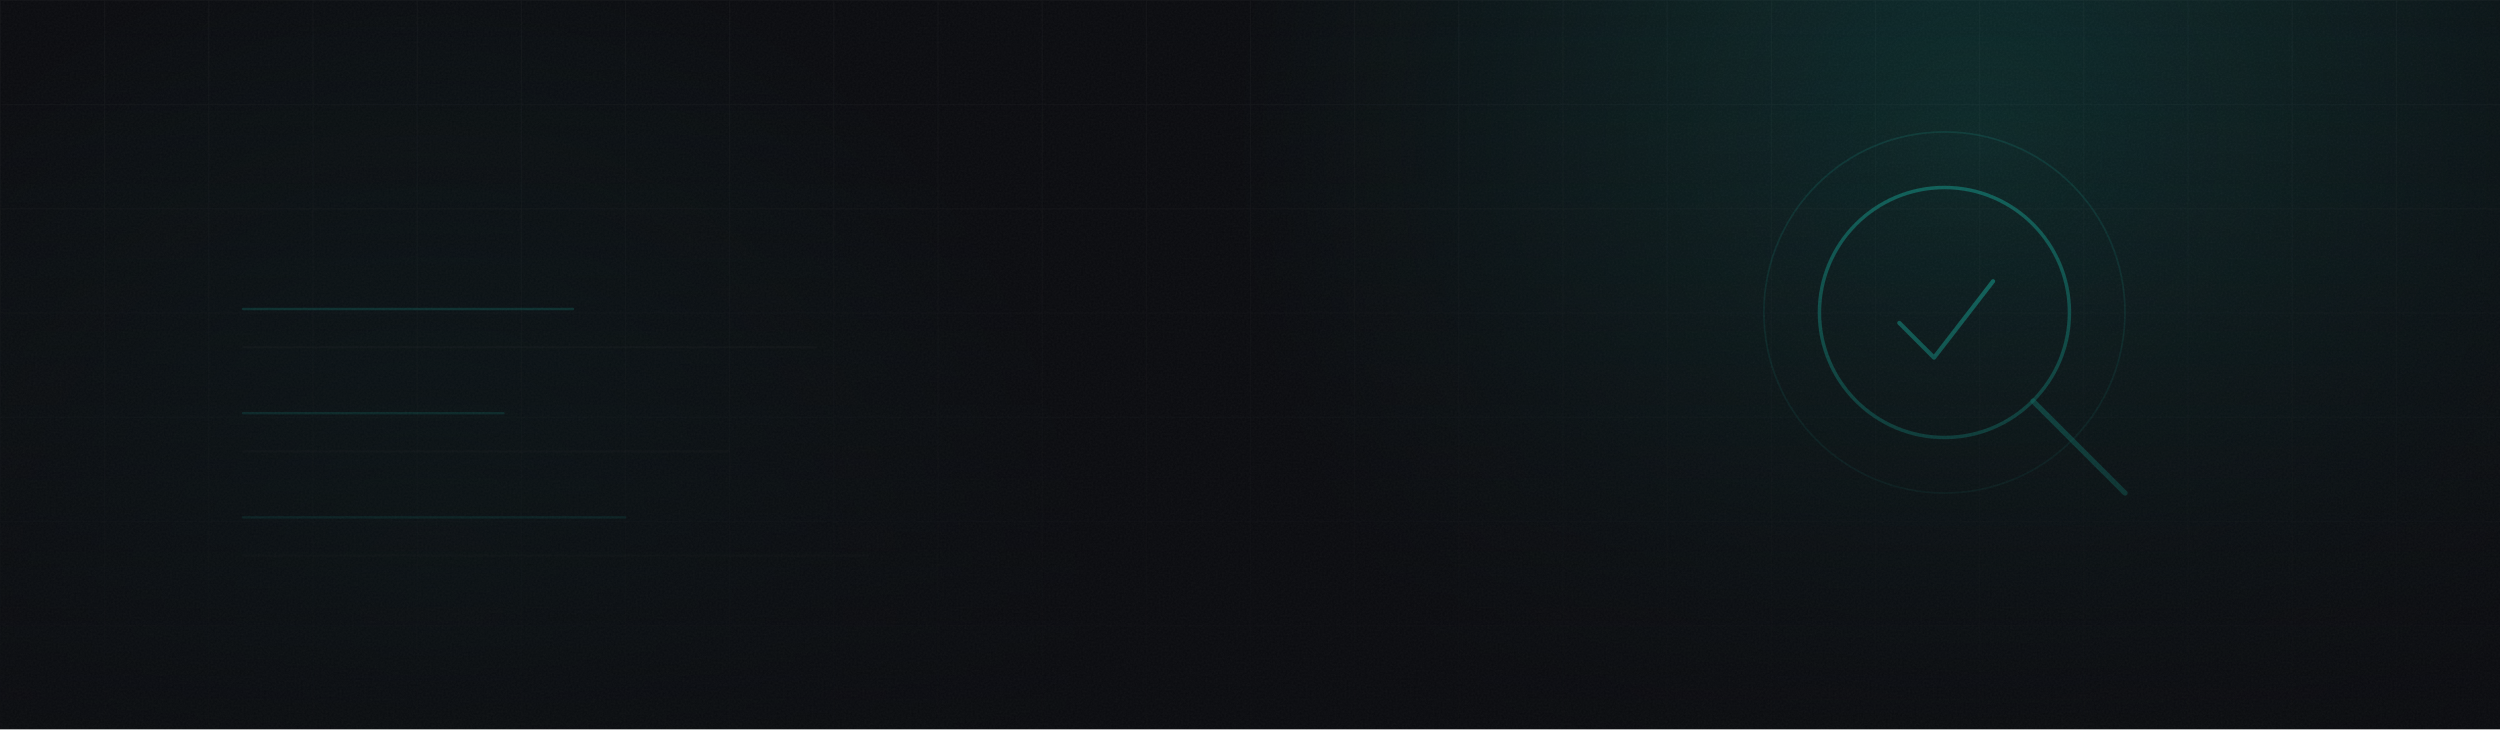
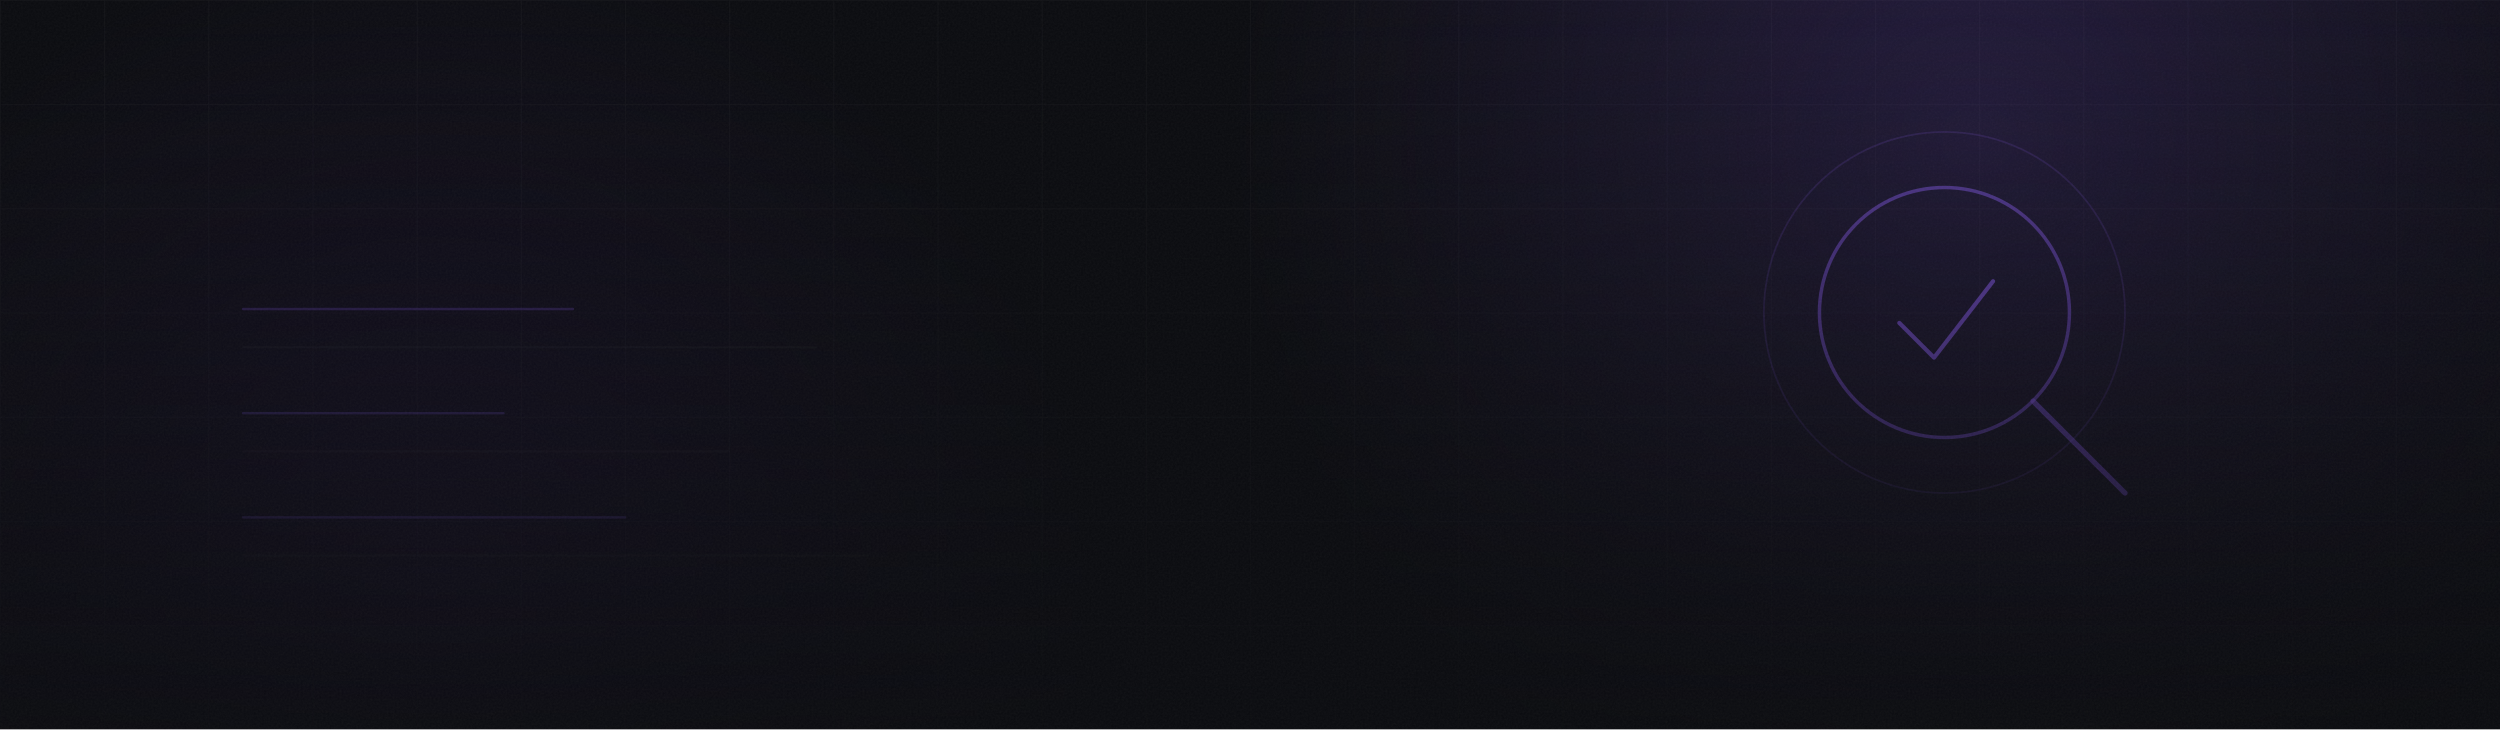
<svg xmlns="http://www.w3.org/2000/svg" width="1440" height="420" viewBox="0 0 1440 420" fill="none" role="img" aria-label="Growth Engine seo háttér">
  <defs>
    <pattern id="grid-seo" width="60" height="60" patternUnits="userSpaceOnUse">
      <path d="M60 0H0v60" fill="none" stroke="#ffffff" stroke-opacity="0.028" stroke-width="1" />
    </pattern>
    <radialGradient id="glowA-seo" cx="0" cy="0" r="1" gradientUnits="userSpaceOnUse" gradientTransform="translate(1140 80) rotate(90) scale(430)">
-       <stop stop-color="#14B8A6" stop-opacity="0.20" />
-       <stop offset="1" stop-color="#14B8A6" stop-opacity="0" />
+       <stop stop-color="#8B5CF6" stop-opacity="0.20" />
+       <stop offset="1" stop-color="#8B5CF6" stop-opacity="0" />
    </radialGradient>
    <radialGradient id="glowB-seo" cx="0" cy="0" r="1" gradientUnits="userSpaceOnUse" gradientTransform="translate(250 340) rotate(90) scale(380)">
-       <stop stop-color="#0D9488" stop-opacity="0.13" />
-       <stop offset="1" stop-color="#0D9488" stop-opacity="0" />
+       <stop stop-color="#7C3AED" stop-opacity="0.13" />
+       <stop offset="1" stop-color="#7C3AED" stop-opacity="0" />
    </radialGradient>
    <filter id="grain-seo" x="0" y="0" width="100%" height="100%">
      <feTurbulence type="fractalNoise" baseFrequency="0.85" numOctaves="3" stitchTiles="stitch" />
      <feColorMatrix type="saturate" values="0" />
    </filter>
    <linearGradient id="fade-seo" x1="0" y1="0" x2="0" y2="1">
      <stop offset="0" stop-color="#0A0B0F" stop-opacity="0" />
      <stop offset="1" stop-color="#0A0B0F" stop-opacity="0.9" />
    </linearGradient>
  </defs>
  <rect width="1440" height="420" fill="#0A0B0F" />
  <rect width="1440" height="420" fill="url(#grid-seo)" />
  <rect width="1440" height="420" fill="url(#glowA-seo)" />
  <rect width="1440" height="420" fill="url(#glowB-seo)" />
-   <g transform="translate(1120 180)" stroke="#14B8A6" fill="none" stroke-linecap="round">
+   <g transform="translate(1120 180)" stroke="#8B5CF6" fill="none" stroke-linecap="round">
    <circle r="72" stroke-width="2" opacity="0.55" />
    <circle r="104" stroke-width="1" opacity="0.18" />
    <path d="M51 51 L104 104" stroke-width="3" opacity="0.55" />
    <path d="M-26 6 L-6 26 L28 -18" stroke-width="2.4" opacity="0.7" stroke-linejoin="round" />
  </g>
  <g opacity="0.3">
-     <g stroke="#14B8A6" stroke-width="1.4" stroke-linecap="round">
+     <g stroke="#8B5CF6" stroke-width="1.4" stroke-linecap="round">
      <path d="M140 178h190" />
      <path d="M140 238h150" />
      <path d="M140 298h220" />
    </g>
    <g stroke="#ffffff" stroke-opacity="0.12" stroke-width="1.2" stroke-linecap="round">
      <path d="M140 200h330M140 260h280M140 320h360" />
    </g>
  </g>
  <rect width="1440" height="420" fill="url(#fade-seo)" />
  <rect width="1440" height="420" filter="url(#grain-seo)" opacity="0.05" />
</svg>
